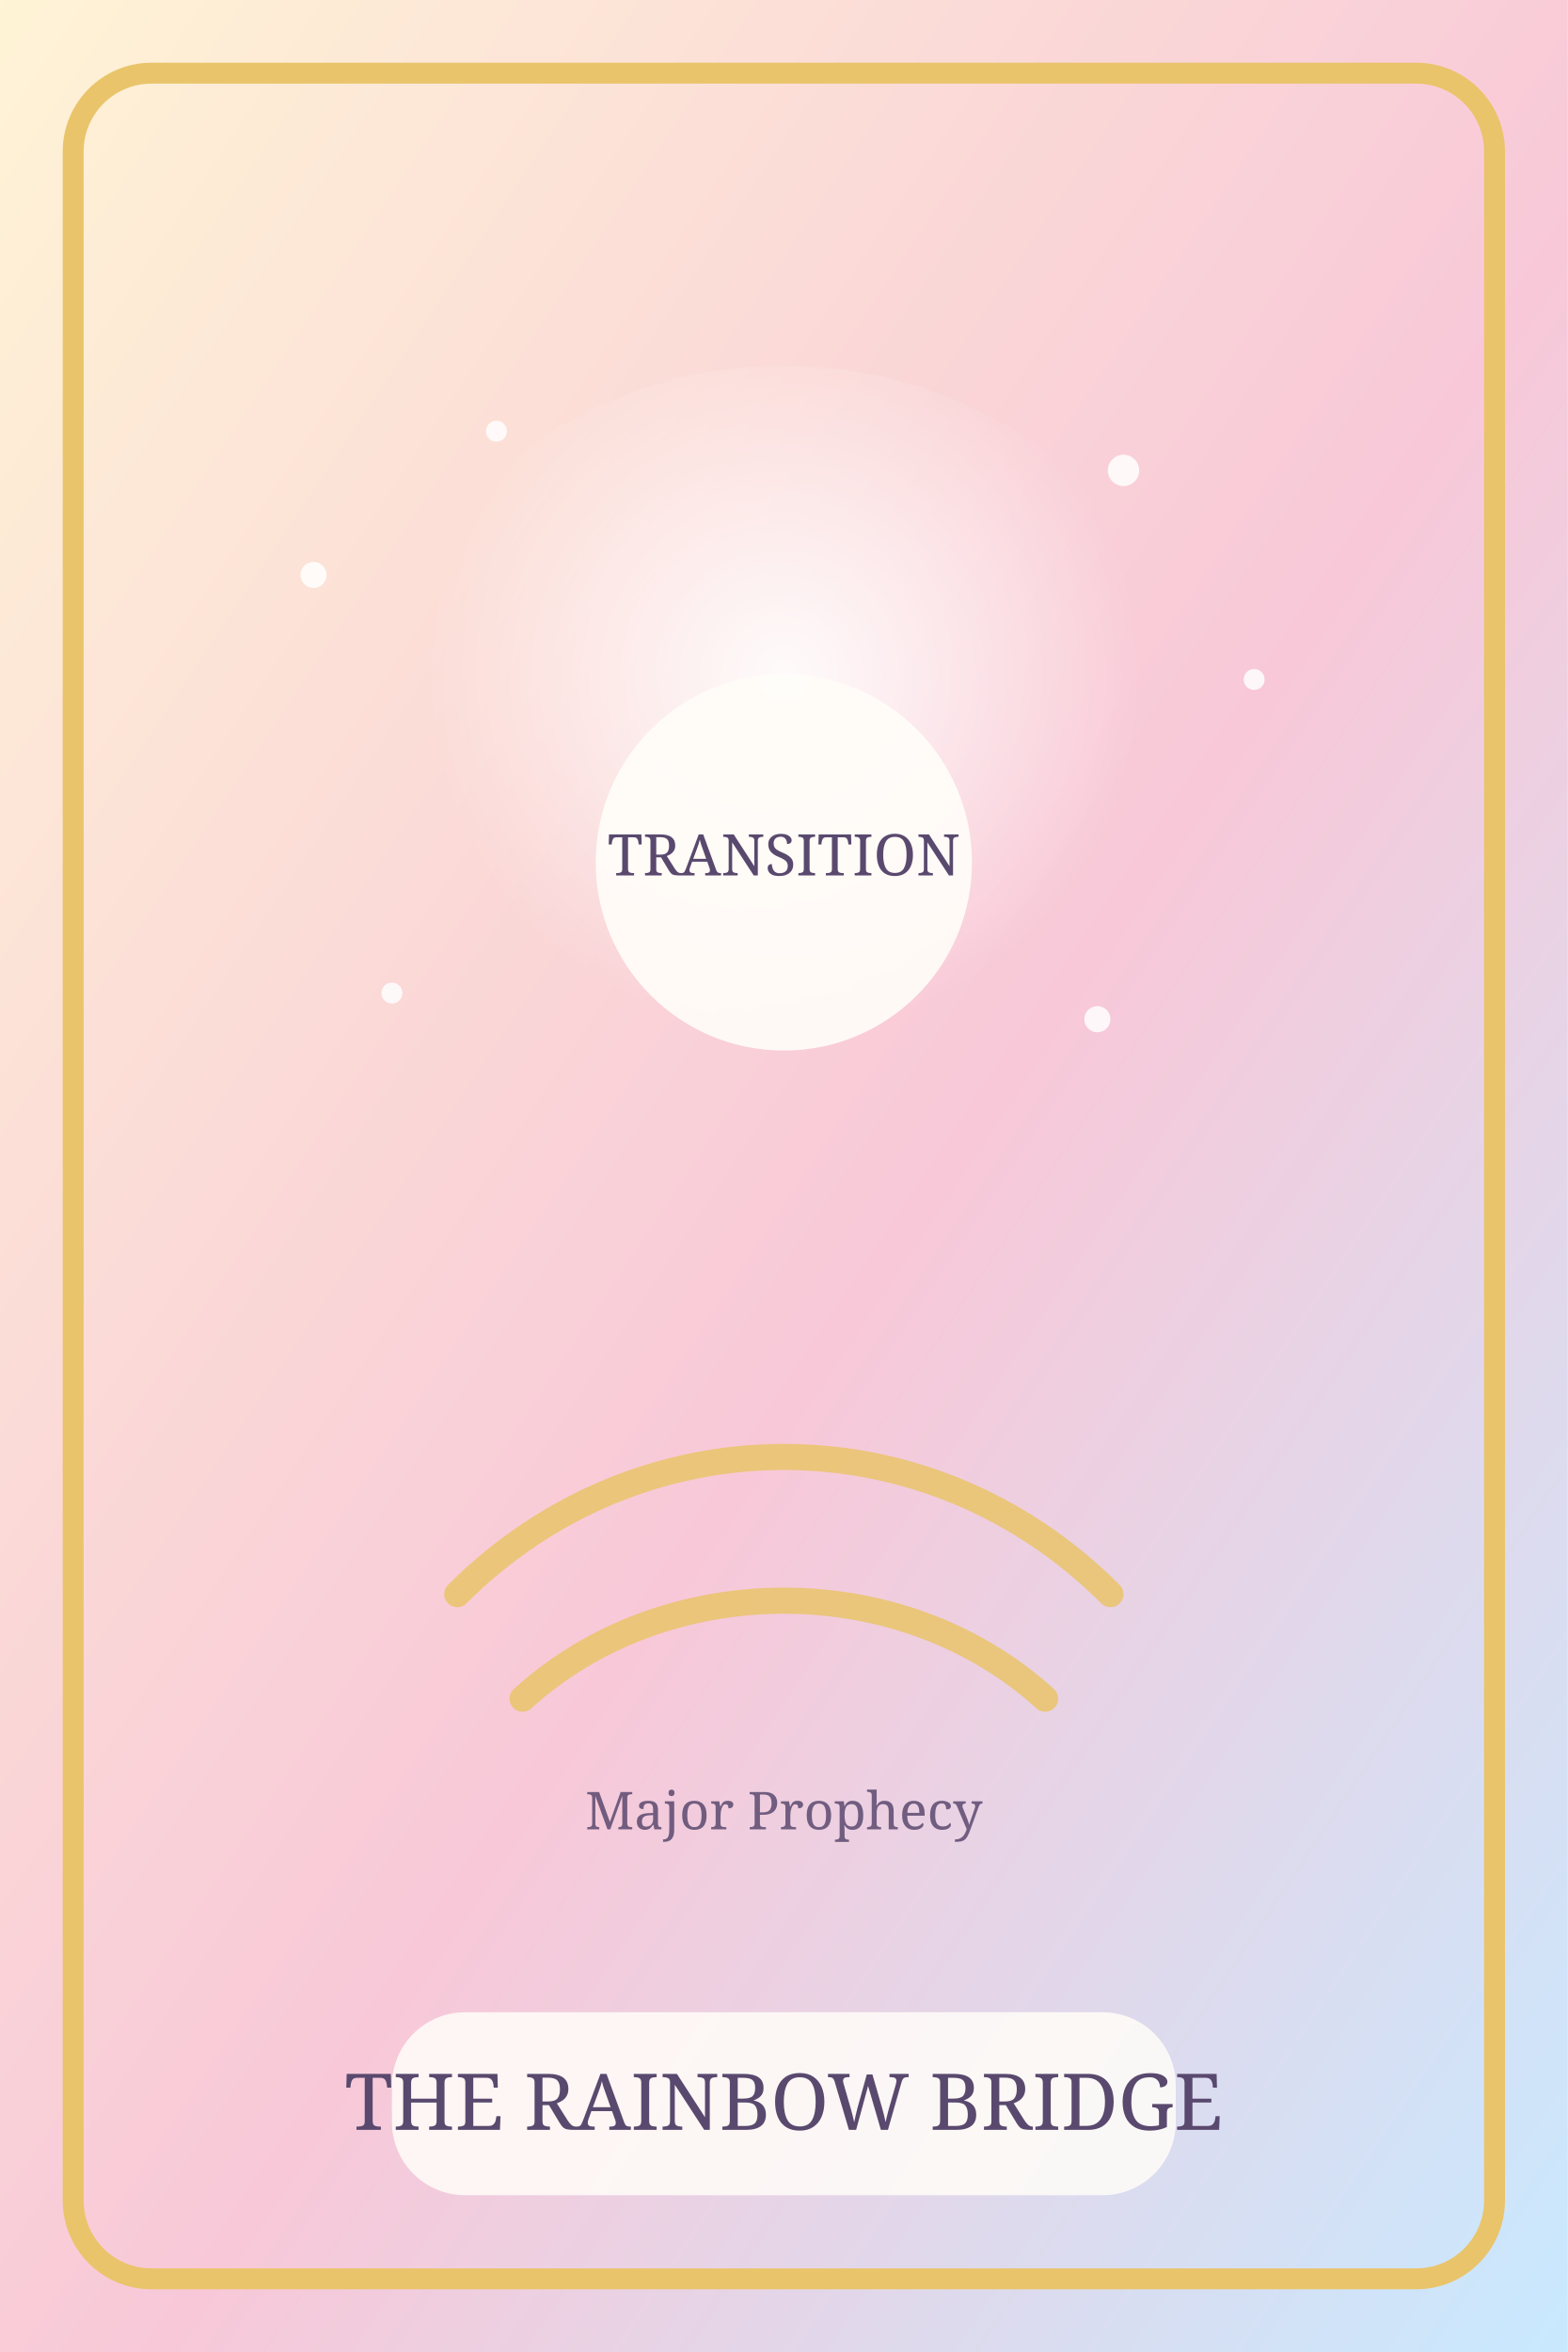
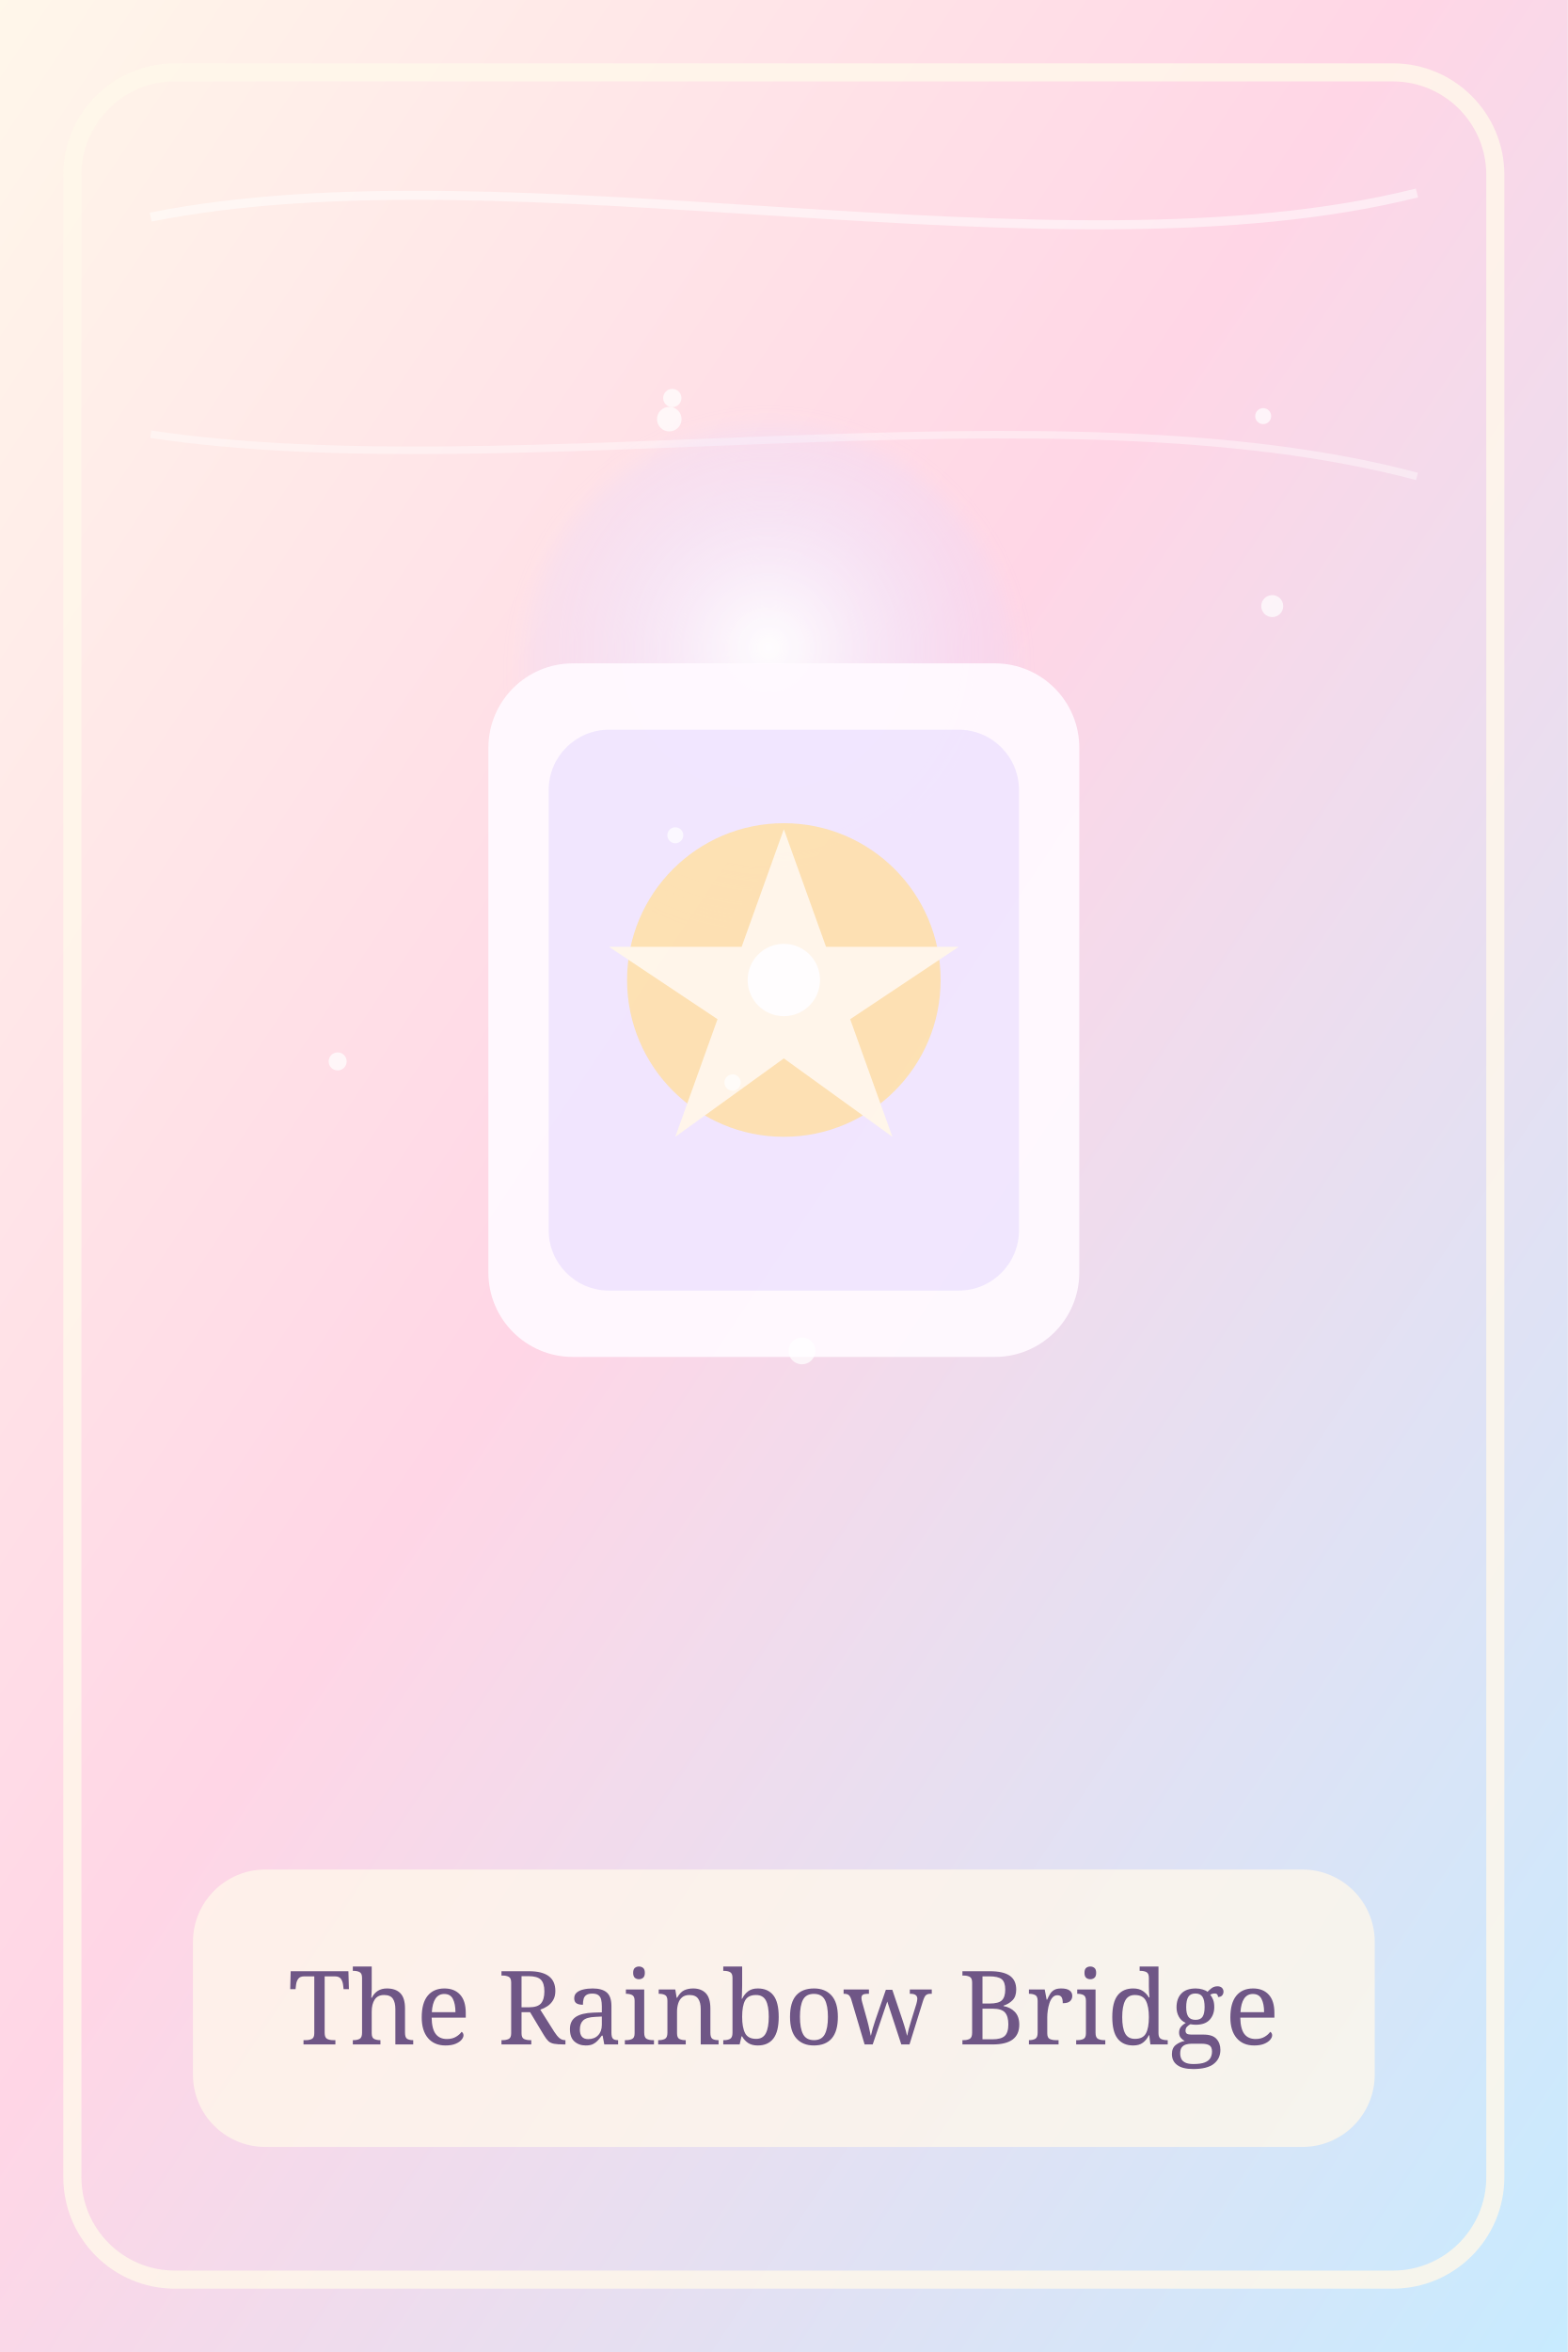
- <svg xmlns="http://www.w3.org/2000/svg" viewBox="0 0 600 900" role="img" aria-label="The Rainbow Bridge tarot card art">
+ <svg xmlns="http://www.w3.org/2000/svg" viewBox="0 0 520 780" role="img" aria-labelledby="t d">
  <defs>
    <linearGradient id="bg" x1="0" y1="0" x2="1" y2="1">
-       <stop offset="0%" stop-color="#fff4d6" />
-       <stop offset="55%" stop-color="#f8c8d8" />
-       <stop offset="100%" stop-color="#c8e9ff" />
+       <stop offset="0%" stop-color="#fff7ea" />
+       <stop offset="45%" stop-color="#ffd6e6" />
+       <stop offset="100%" stop-color="#c7ebff" />
    </linearGradient>
-     <radialGradient id="halo" cx="50%" cy="35%" r="40%">
-       <stop offset="0%" stop-color="#ffffff" stop-opacity="0.9" />
-       <stop offset="100%" stop-color="#ffffff" stop-opacity="0" />
+     <radialGradient id="orb" cx="50%" cy="45%" r="50%">
+       <stop offset="0%" stop-color="#ffffff" stop-opacity="0.98" />
+       <stop offset="100%" stop-color="#e4d7ff" stop-opacity="0.15" />
    </radialGradient>
+     <filter id="soft" x="-20%" y="-20%" width="140%" height="140%">
+       <feGaussianBlur stdDeviation="3" />
+     </filter>
  </defs>
-   <rect width="600" height="900" fill="url(#bg)" />
-   <rect x="28" y="28" width="544" height="844" rx="30" fill="none" stroke="#e9c46a" stroke-width="8" />
-   <circle cx="300" cy="310" r="170" fill="url(#halo)" />
-   <g fill="#fff" opacity="0.85">
-     <circle cx="120" cy="220" r="5" />
-     <circle cx="190" cy="165" r="4" />
-     <circle cx="430" cy="180" r="6" />
-     <circle cx="480" cy="260" r="4" />
-     <circle cx="150" cy="380" r="4" />
-     <circle cx="420" cy="390" r="5" />
+   <rect width="520" height="780" fill="url(#bg)" />
+   <rect x="24" y="24" width="472" height="732" rx="34" fill="none" stroke="#fff8ea" stroke-width="6" opacity=".82" />
+   <path d="M50 72 C170 48,350 94,470 64" stroke="#fff" stroke-opacity=".52" stroke-width="3" fill="none" />
+   <path d="M50 144 C170 162,350 126,470 158" stroke="#fff" stroke-opacity=".4" stroke-width="2.5" fill="none" />
+   <circle cx="255" cy="223" r="82" fill="url(#orb)" filter="url(#soft)" />
+   <g opacity="0.96">
+     <rect x="162" y="220" width="196" height="230" rx="28" fill="#fff9ff" />
+     <rect x="182" y="242" width="156" height="186" rx="20" fill="#e4d7ff" opacity=".55" />
+     <circle cx="260" cy="325" r="52" fill="#ffe0a3" opacity=".85" />
+     <path d="M260 275 L274 314 L318 314 L282 338 L296 377 L260 351 L224 377 L238 338 L202 314 L246 314 Z" fill="#fff7ea" />
+     <circle cx="260" cy="325" r="12" fill="#fff" />
  </g>
-   <g stroke="#e9c46a" stroke-width="10" stroke-linecap="round" fill="none" opacity="0.85">
-     <path d="M175 610 C245 540, 355 540, 425 610" />
-     <path d="M200 650 C255 600, 345 600, 400 650" />
+   <g>
+     <circle cx="112" cy="352" r="2.99" fill="#fff" opacity=".72" />
+     <circle cx="422" cy="201" r="3.64" fill="#fff" opacity=".72" />
+     <circle cx="243" cy="359" r="2.70" fill="#fff" opacity=".72" />
+     <circle cx="224" cy="277" r="2.65" fill="#fff" opacity=".72" />
+     <circle cx="419" cy="138" r="2.65" fill="#fff" opacity=".72" />
+     <circle cx="266" cy="448" r="4.45" fill="#fff" opacity=".72" />
+     <circle cx="223" cy="132" r="3.03" fill="#fff" opacity=".72" />
+     <circle cx="222" cy="139" r="4.07" fill="#fff" opacity=".72" />
  </g>
-   <circle cx="300" cy="330" r="72" fill="#fffdf8" opacity="0.92" />
-   <text x="300" y="335" text-anchor="middle" font-family="Georgia, serif" font-size="22" fill="#5a496e">TRANSITION</text>
-   <text x="300" y="700" text-anchor="middle" font-family="Georgia, serif" font-size="20" fill="#5a496e" opacity="0.85">Major Prophecy</text>
-   <rect x="150" y="770" width="300" height="70" rx="28" fill="#fffdf8" opacity="0.86" />
-   <text x="300" y="815" text-anchor="middle" font-family="Georgia, serif" font-size="30" fill="#5a496e">THE RAINBOW BRIDGE</text>
+   <rect x="64" y="620" width="392" height="92" rx="24" fill="#fff7ea" opacity=".78" />
+   <text x="260" y="678" text-anchor="middle" font-family="'Cormorant Garamond', Georgia, serif" font-size="34" fill="#6f5686">The Rainbow Bridge</text>
</svg>
